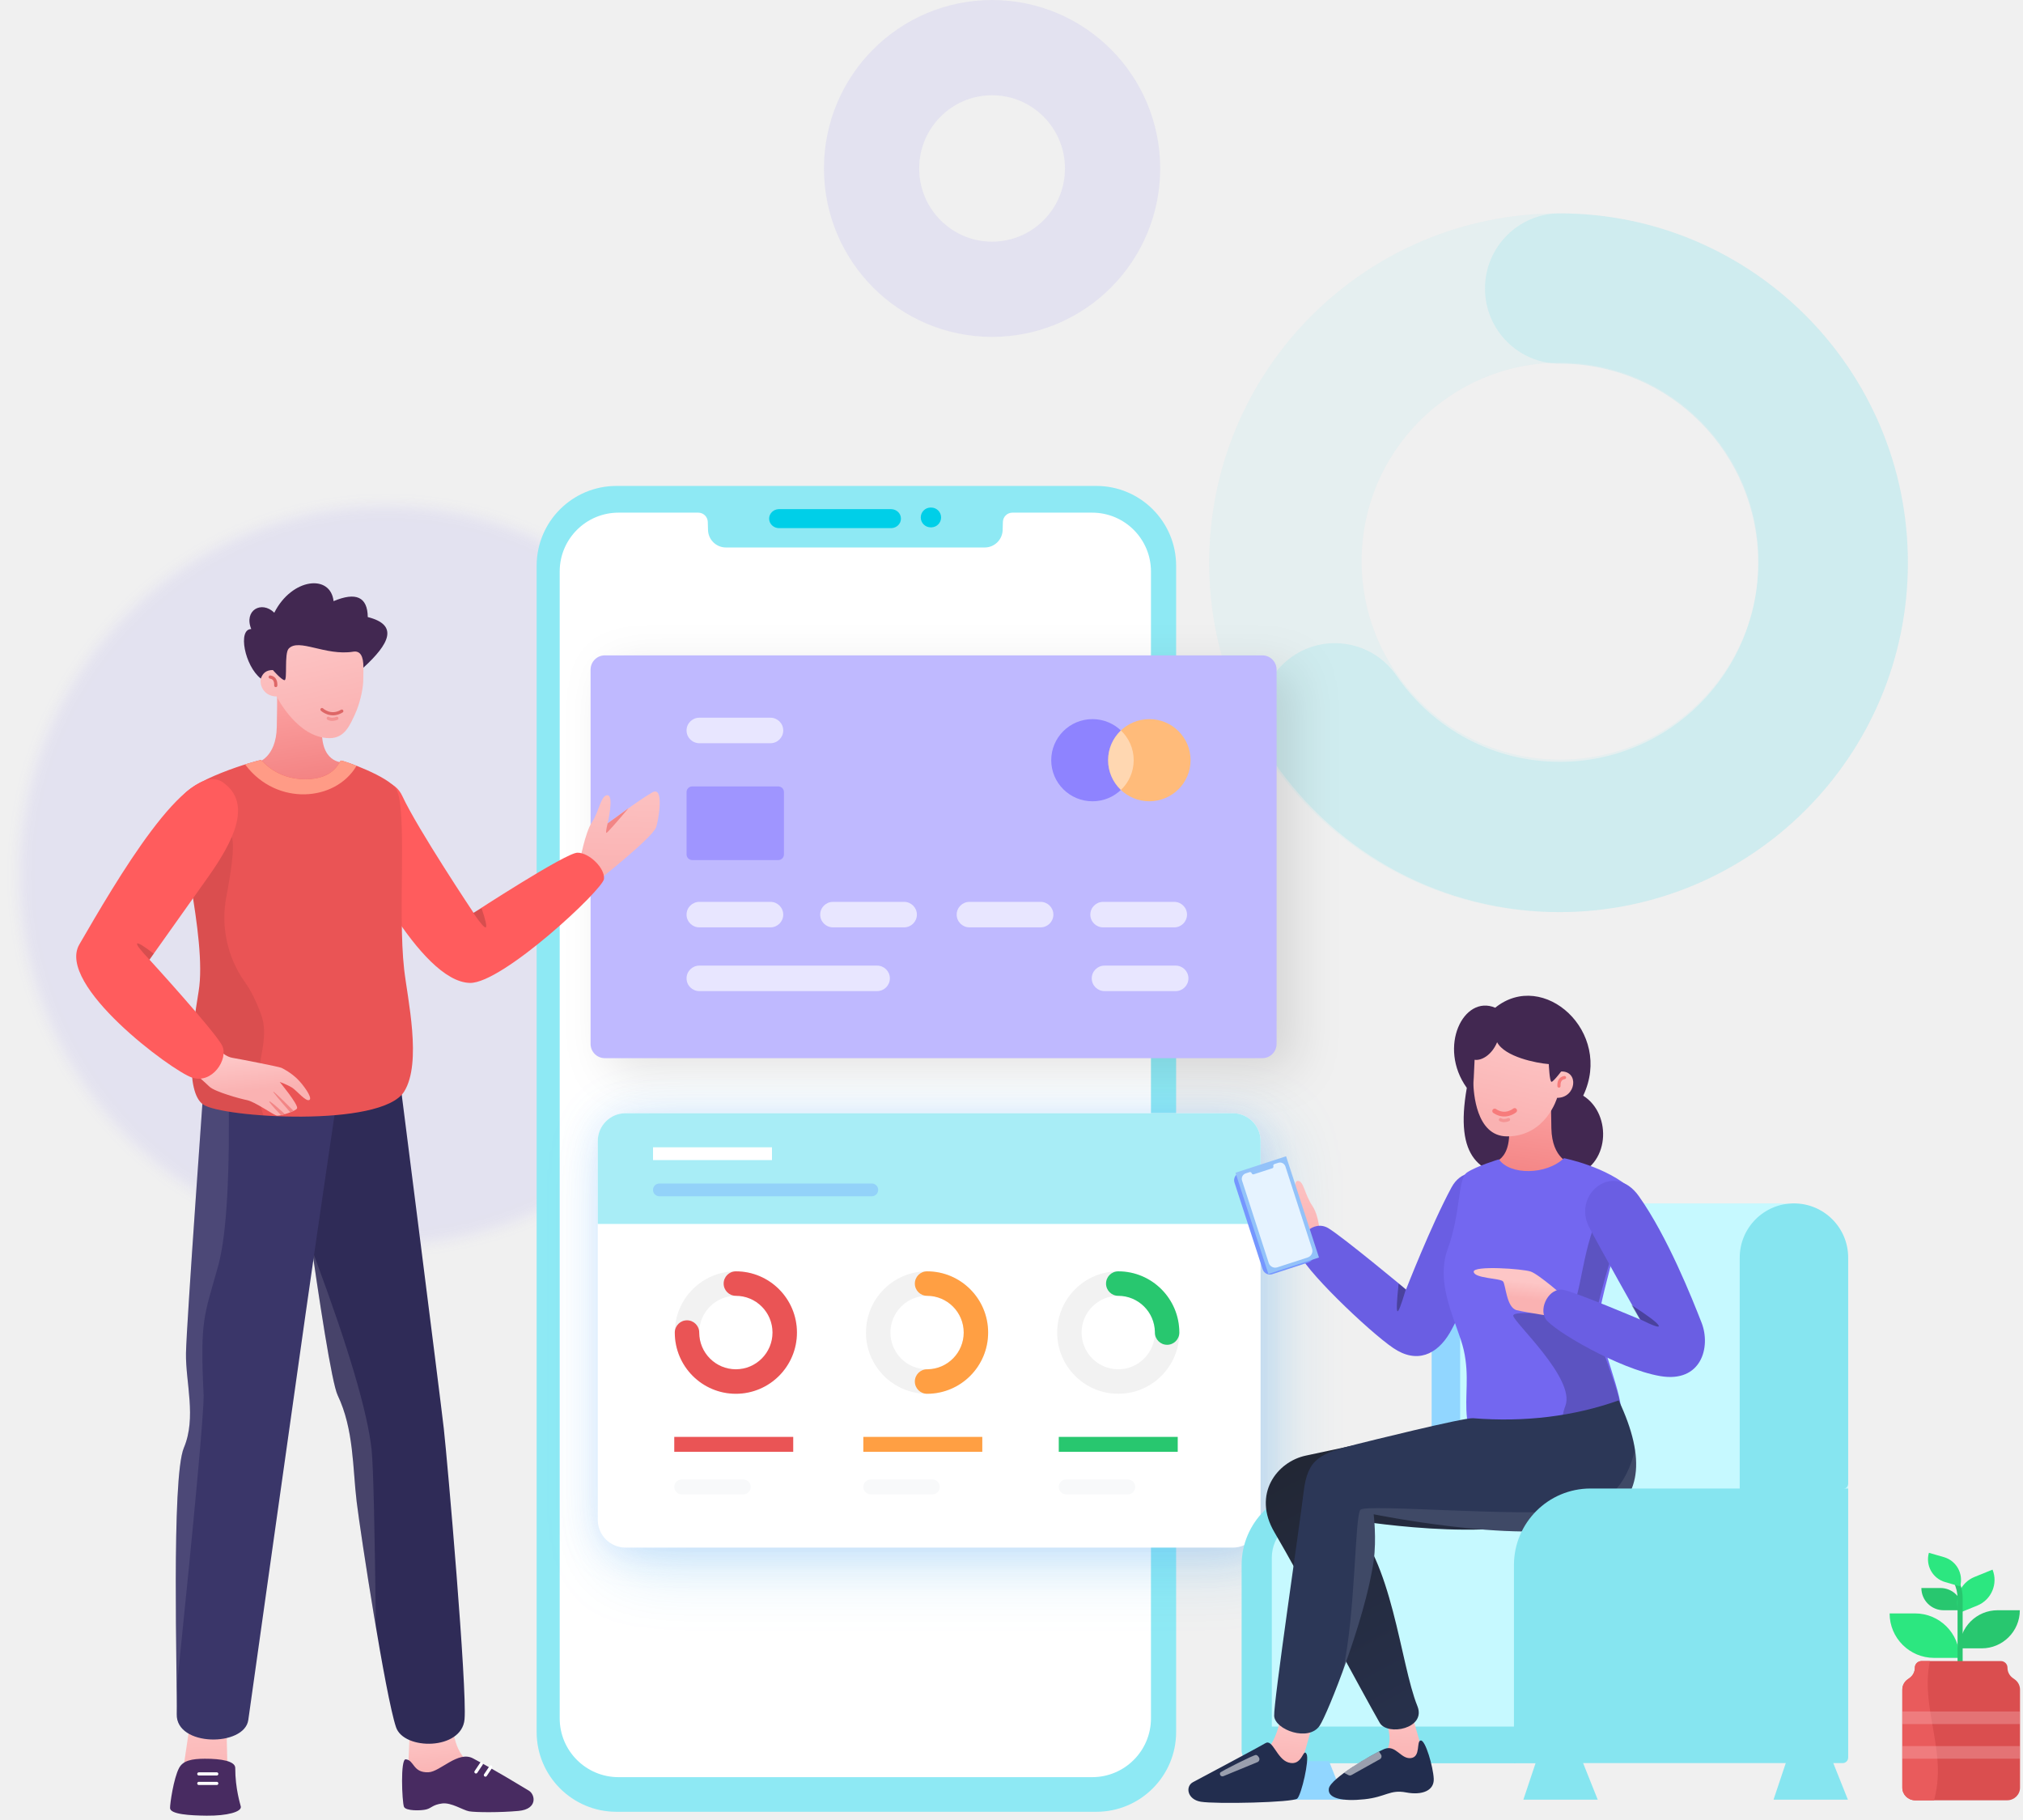
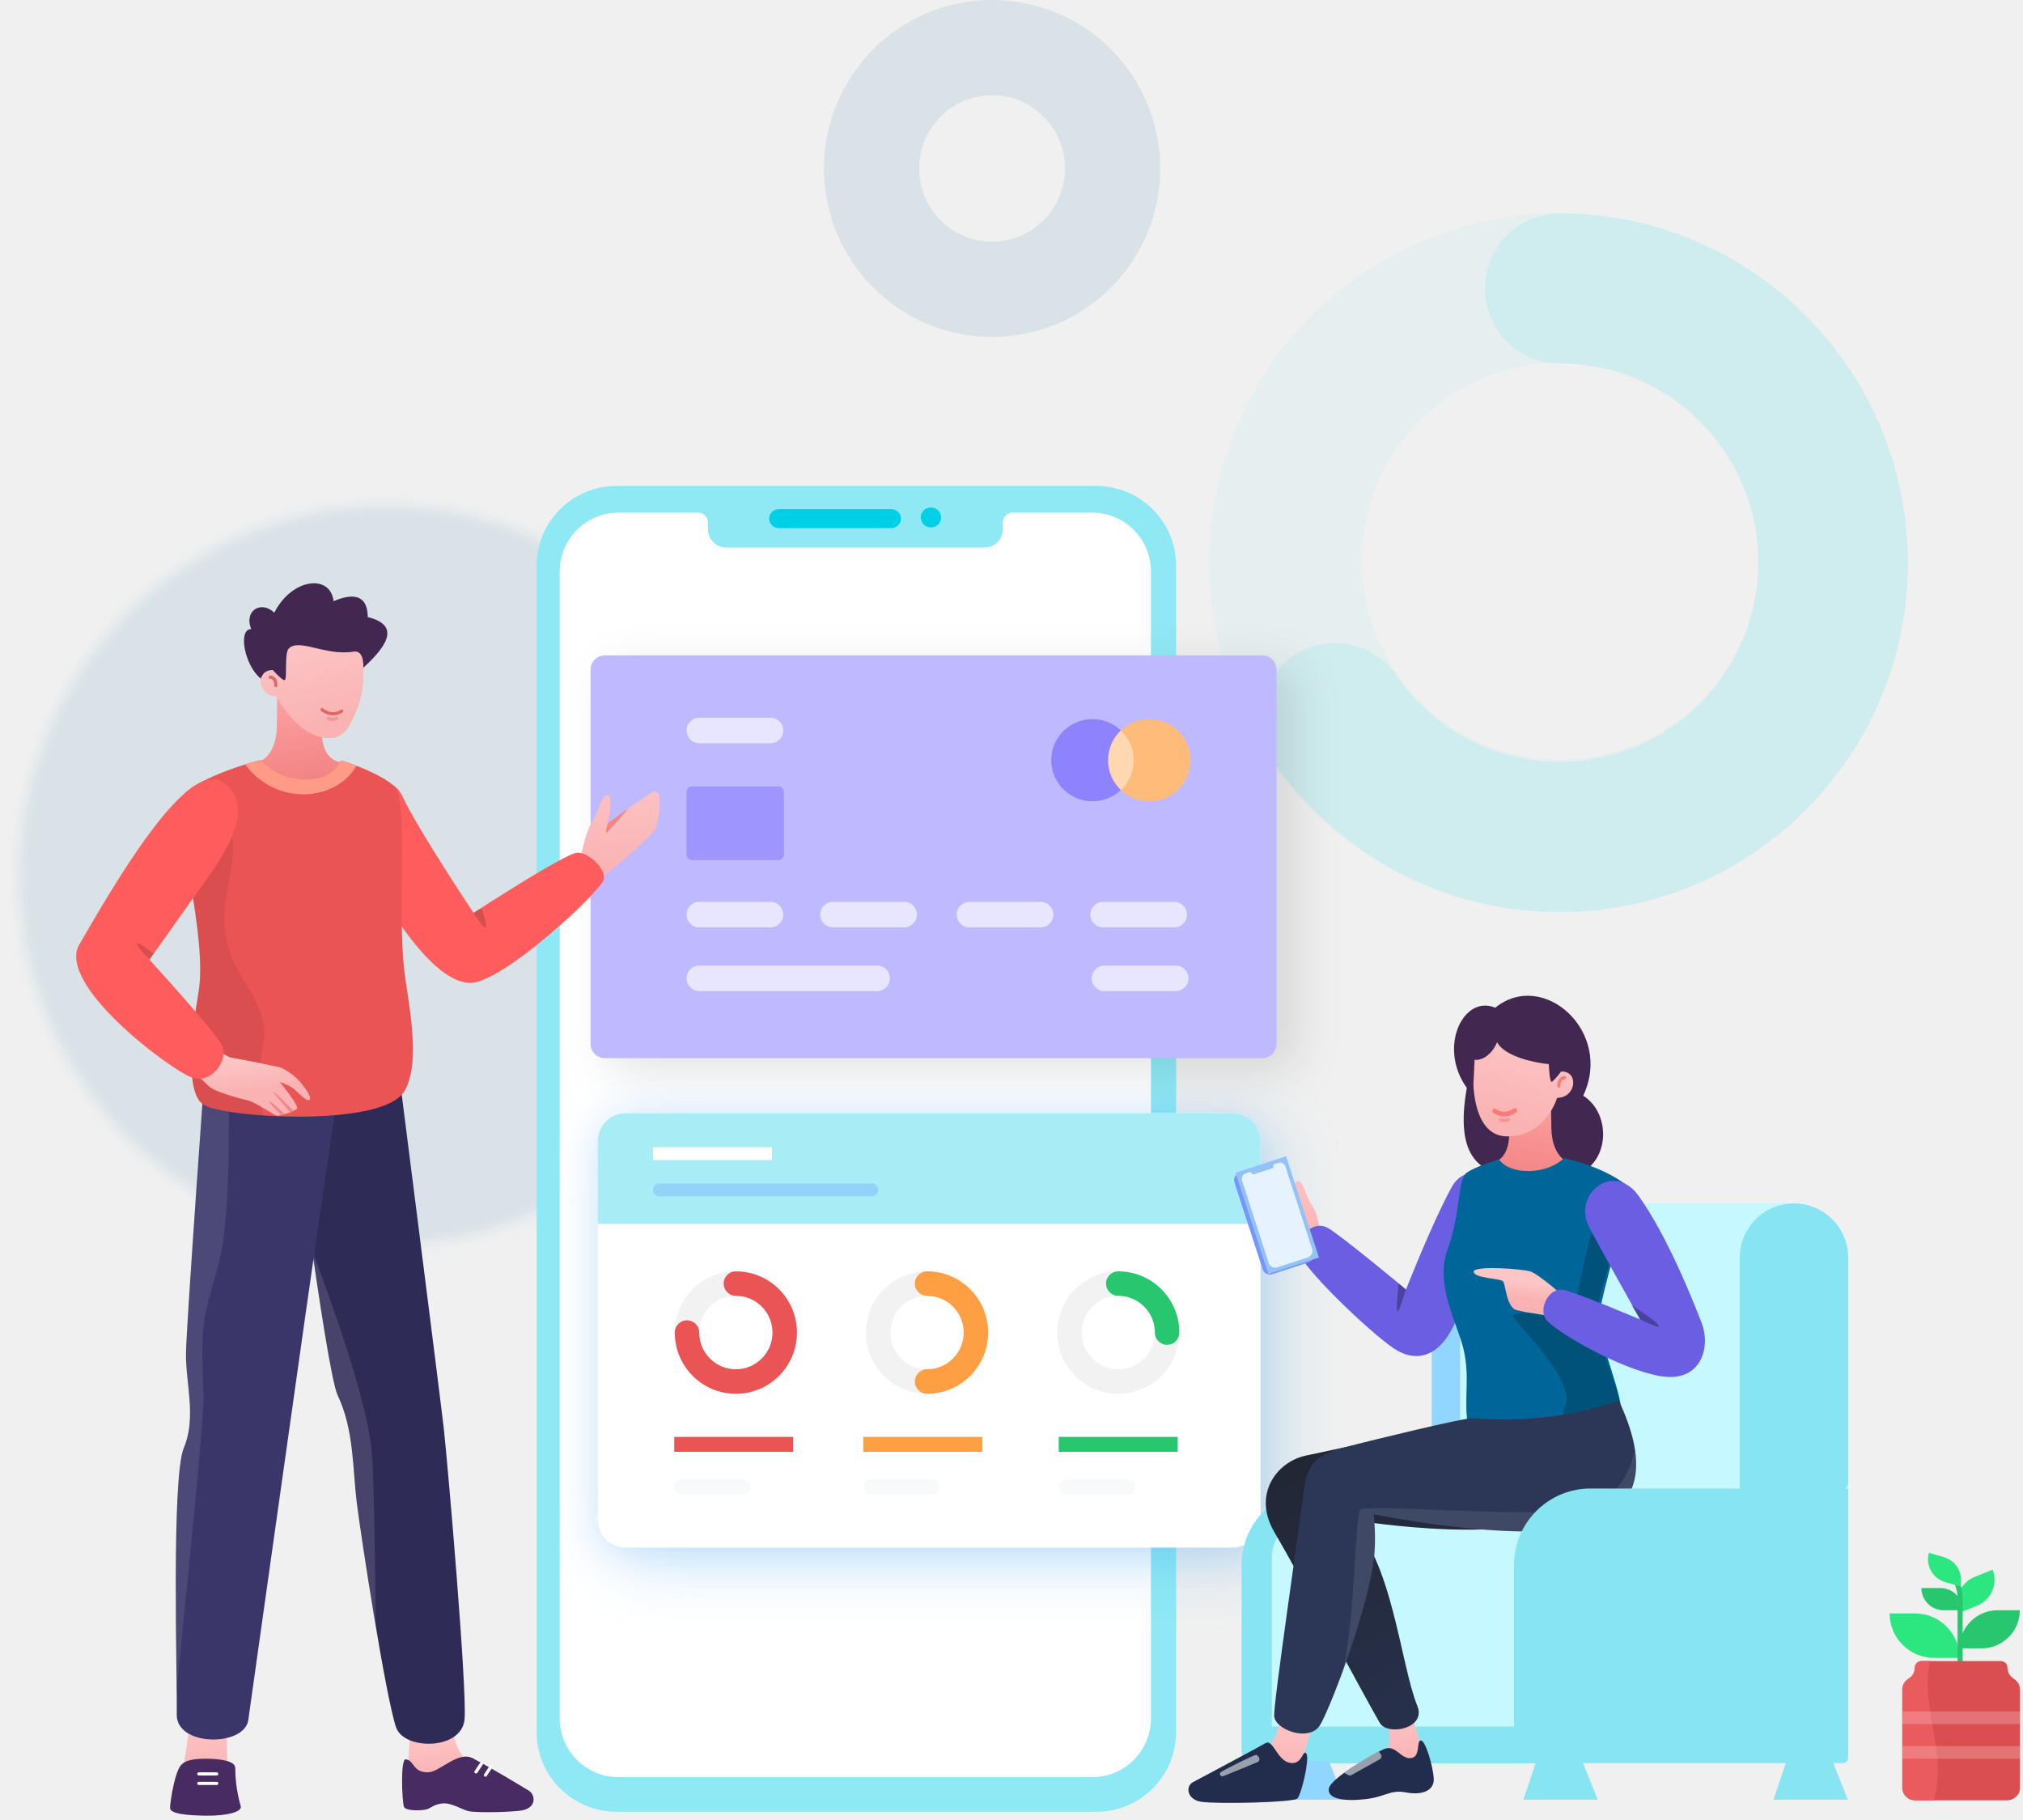
<svg xmlns="http://www.w3.org/2000/svg" xmlns:xlink="http://www.w3.org/1999/xlink" width="637px" height="573px" viewBox="0 0 637 573" version="1.1">
  <defs>
    <filter x="-2.6%" y="-2.6%" width="105.2%" height="105.2%" filterUnits="objectBoundingBox" id="filter-1">
      <feGaussianBlur stdDeviation="2" in="SourceGraphic" />
    </filter>
    <path d="M18.522,0 L43.63,0 C45.253,-7.42242666e-16 46.582,1.291 46.629,2.913 L46.703,5.483 C46.792,8.537 49.293,10.967 52.348,10.967 L133.831,10.967 C136.886,10.967 139.387,8.537 139.476,5.483 L139.55,2.913 C139.597,1.291 140.926,7.42242666e-16 142.549,0 L167.657,0 C177.886,-1.64974968e-14 186.179,8.293 186.179,18.522 L186.179,379.621 C186.179,389.85 177.886,398.143 167.657,398.143 L18.522,398.143 C8.293,398.143 4.01575893e-14,389.85 0,379.621 L0,18.522 C-1.25274242e-15,8.293 8.293,-1.67360005e-15 18.522,0 Z" id="path-2" />
    <path d="M8.757,0 L199.945,0 C204.781,-8.88398904e-16 208.702,3.921 208.702,8.757 L208.702,128.011 C208.702,132.847 204.781,136.768 199.945,136.768 L8.757,136.768 C3.921,136.768 4.14497961e-15,132.847 0,128.011 L0,8.757 C-5.92265936e-16,3.921 3.921,-2.66431478e-15 8.757,0 Z" id="path-4" />
    <filter x="-13.2%" y="-20.1%" width="131.1%" height="147.5%" filterUnits="objectBoundingBox" id="filter-6">
      <feOffset dx="5" dy="5" in="SourceAlpha" result="shadowOffsetOuter1" />
      <feGaussianBlur stdDeviation="10" in="shadowOffsetOuter1" result="shadowBlurOuter1" />
      <feColorMatrix values="0 0 0 0 0.076   0 0 0 0 0.583   0 0 0 0 0.879  0 0 0 0.229 0" type="matrix" in="shadowBlurOuter1" result="shadowMatrixOuter1" />
      <feOffset dx="0" dy="1" in="SourceAlpha" result="shadowOffsetOuter2" />
      <feGaussianBlur stdDeviation="5.5" in="shadowOffsetOuter2" result="shadowBlurOuter2" />
      <feColorMatrix values="0 0 0 0 0.504   0 0 0 0 0.7   0 0 0 0 1  0 0 0 0.234 0" type="matrix" in="shadowBlurOuter2" result="shadowMatrixOuter2" />
      <feMerge>
        <feMergeNode in="shadowMatrixOuter1" />
        <feMergeNode in="shadowMatrixOuter2" />
      </feMerge>
    </filter>
    <path d="M4.477,0 L211.527,0 C214,0 216.004,2.01 216.004,4.489 L216.004,122.332 C216.004,124.811 214,126.821 211.527,126.821 L4.477,126.821 C2.004,126.821 0,124.811 0,122.332 L0,4.489 C0,2.01 2.004,0 4.477,0 Z" id="path-7" />
    <filter x="-8.3%" y="-15.8%" width="122.2%" height="137.8%" filterUnits="objectBoundingBox" id="filter-8">
      <feOffset dx="6" dy="4" in="SourceAlpha" result="shadowOffsetOuter1" />
      <feGaussianBlur stdDeviation="7" in="shadowOffsetOuter1" result="shadowBlurOuter1" />
      <feColorMatrix values="0 0 0 0 0.019   0 0 0 0 0.019   0 0 0 0 0.019  0 0 0 0.11 0" type="matrix" in="shadowBlurOuter1" />
    </filter>
    <linearGradient x1="42.314%" y1="12.634%" x2="50%" y2="69.619%" id="linearGradient-9">
      <stop stop-color="#FDC6C6" offset="0%" />
      <stop stop-color="#FAB2B2" offset="100%" />
    </linearGradient>
    <linearGradient x1="46.204%" y1="-28.186%" x2="50%" y2="91.05%" id="linearGradient-10">
      <stop stop-color="#FDC6C6" offset="0%" />
      <stop stop-color="#FAB2B2" offset="100%" />
    </linearGradient>
    <linearGradient x1="44.814%" y1="-28.186%" x2="62.814%" y2="121.547%" id="linearGradient-11">
      <stop stop-color="#FFAFAF" offset="0%" />
      <stop stop-color="#F07777" offset="100%" />
    </linearGradient>
    <linearGradient x1="31.713%" y1="-6.917%" x2="55.144%" y2="91.235%" id="linearGradient-12">
      <stop stop-color="#FDC6C6" offset="0%" />
      <stop stop-color="#FAB2B2" offset="100%" />
    </linearGradient>
    <linearGradient x1="45.013%" y1="-28.186%" x2="50%" y2="91.05%" id="linearGradient-13">
      <stop stop-color="#FDC6C6" offset="0%" />
      <stop stop-color="#FAB2B2" offset="100%" />
    </linearGradient>
    <linearGradient x1="42.314%" y1="21.163%" x2="50%" y2="65.141%" id="linearGradient-14">
      <stop stop-color="#FDC6C6" offset="0%" />
      <stop stop-color="#FAB2B2" offset="100%" />
    </linearGradient>
    <linearGradient x1="45.136%" y1="-28.186%" x2="62.018%" y2="121.547%" id="linearGradient-15">
      <stop stop-color="#FFAFAF" offset="0%" />
      <stop stop-color="#F07777" offset="100%" />
    </linearGradient>
    <linearGradient x1="31.713%" y1="-6.206%" x2="55.144%" y2="90.72%" id="linearGradient-16">
      <stop stop-color="#FDC6C6" offset="0%" />
      <stop stop-color="#FAB2B2" offset="100%" />
    </linearGradient>
    <linearGradient x1="42.314%" y1="-3.86%" x2="50%" y2="78.278%" id="linearGradient-17">
      <stop stop-color="#FDC6C6" offset="0%" />
      <stop stop-color="#FAB2B2" offset="100%" />
    </linearGradient>
    <linearGradient x1="28.503%" y1="98.643%" x2="77.061%" y2="9.204%" id="linearGradient-18">
      <stop stop-color="#28324F" offset="0%" />
      <stop stop-color="#222735" offset="100%" />
    </linearGradient>
    <linearGradient x1="44.359%" y1="-28.186%" x2="50%" y2="91.05%" id="linearGradient-19">
      <stop stop-color="#FDC6C6" offset="0%" />
      <stop stop-color="#FAB2B2" offset="100%" />
    </linearGradient>
    <linearGradient x1="42.314%" y1="28.062%" x2="50%" y2="61.518%" id="linearGradient-20">
      <stop stop-color="#FDC6C6" offset="0%" />
      <stop stop-color="#FAB2B2" offset="100%" />
    </linearGradient>
    <linearGradient x1="42.314%" y1="8.536%" x2="50%" y2="71.77%" id="linearGradient-21">
      <stop stop-color="#FDC6C6" offset="0%" />
      <stop stop-color="#FAB2B2" offset="100%" />
    </linearGradient>
    <path d="M6.059,0 L31.005,0 C32.17,0 33.115,0.925 33.115,2.067 L33.115,2.126 C33.115,3.388 33.728,4.574 34.767,5.322 L35.413,5.788 C36.451,6.535 37.065,7.722 37.065,8.984 L37.065,39.872 C37.065,42.063 35.251,43.839 33.014,43.839 L4.051,43.839 C1.814,43.839 1.86636192e-13,42.063 1.86636192e-13,39.872 L1.86636192e-13,8.984 C1.86636192e-13,7.722 0.613,6.535 1.651,5.788 L2.298,5.322 C3.267,4.624 3.866,3.544 3.941,2.377 L3.95,2.067 C3.95,0.925 4.894,0 6.059,0 Z" id="path-22" />
  </defs>
  <g id="📝-Pages-New" stroke="none" stroke-width="1" fill="none" fill-rule="evenodd">
    <g id="Reset-Password" transform="translate(-139, -246)">
      <g id="Illustration" transform="translate(145, 261)">
        <g id="Shape">
-           <ellipse id="Oval" fill="#7367F0" opacity="0.1" filter="url(#filter-1)" cx="115.531" cy="260.607" rx="115.531" ry="116.393" />
+           <ellipse id="Oval" fill="#006699" opacity="0.1" filter="url(#filter-1)" cx="115.531" cy="260.607" rx="115.531" ry="116.393" />
          <path d="M484.75,52.185 C423.999,52.185 374.75,101.434 374.75,162.185 C374.75,222.937 423.999,272.185 484.75,272.185 C545.501,272.185 594.75,222.937 594.75,162.185 C594.75,101.434 545.501,52.185 484.75,52.185 Z M485.25,99.185 C519.768,99.185 547.75,127.167 547.75,161.685 C547.75,196.203 519.768,224.185 485.25,224.185 C450.732,224.185 422.75,196.203 422.75,161.685 C422.75,127.167 450.732,99.185 485.25,99.185 Z" id="Oval" fill="#00CFE8" fill-rule="nonzero" opacity="0.05" />
-           <ellipse id="Oval" stroke="#7367F0" stroke-width="30" opacity="0.1" cx="306.383" cy="38.041" rx="37.944" ry="38.041" />
+           <ellipse id="Oval" stroke="#006699" stroke-width="30" opacity="0.1" cx="306.383" cy="38.041" rx="37.944" ry="38.041" />
          <path d="M485.165,52.185 C545.687,52.185 594.75,101.434 594.75,162.185 C594.75,222.937 545.687,272.185 485.165,272.185 C448.704,272.185 415.237,254.153 394.923,224.605 C387.53,213.852 390.221,199.12 400.933,191.699 C411.538,184.353 426.029,186.927 433.491,197.412 L433.715,197.733 C445.321,214.614 464.362,224.873 485.165,224.873 C519.656,224.873 547.617,196.807 547.617,162.185 C547.617,127.91 520.213,100.059 486.198,99.505 L485.165,99.497 C472.15,99.497 461.598,88.906 461.598,75.841 C461.598,62.776 472.15,52.185 485.165,52.185 Z" id="Path" fill="#00CFE8" fill-rule="nonzero" opacity="0.1" />
        </g>
        <g id="Mobile-Banking-App" transform="translate(18, 138)">
          <g id="Phone3" transform="translate(144.9749, 0)">
            <path d="M25.137,0 L176.227,0 C190.109,-1.13278991e-14 201.364,11.254 201.364,25.137 L201.364,392.323 C201.364,406.206 190.109,417.46 176.227,417.46 L25.137,417.46 C11.254,417.46 -2.31133716e-14,406.206 -2.83662357e-14,392.323 L-2.83662357e-14,25.137 C-2.65136725e-14,11.254 11.254,6.10293932e-15 25.137,0 Z" id="Rectangle" fill="#8EE9F4" />
            <g id="Group-48" transform="translate(7.262298, 8.412419)">
              <mask id="mask-3" fill="white">
                <use xlink:href="#path-2" />
              </mask>
              <use id="Rectangle" fill="#FFFFFF" xlink:href="#path-2" />
              <ellipse id="Oval" fill-opacity="0.549" fill="#E97EFF" mask="url(#mask-3)" cx="70.585" cy="242.325" rx="15.969" ry="15.951" />
              <path d="M27.913,68.354 L159.667,68.354 C162.558,68.354 164.901,70.698 164.901,73.588 C164.901,76.479 162.558,78.822 159.667,78.822 L27.913,78.822 C25.023,78.822 22.679,76.479 22.679,73.588 C22.679,70.698 25.023,68.354 27.913,68.354 Z" id="Rectangle" fill-opacity="0.549" fill="#E97EFF" mask="url(#mask-3)" />
            </g>
            <path d="M111.597,7.308 C113.319,7.308 114.715,8.647 114.715,10.299 C114.715,11.914 113.38,13.231 111.711,13.288 L111.597,13.29 L76.329,13.29 C74.607,13.29 73.211,11.951 73.211,10.299 C73.211,8.684 74.546,7.368 76.215,7.31 L76.329,7.308 L111.597,7.308 Z" id="Path" fill="#00CFE8" fill-rule="nonzero" />
            <path d="M124.236,6.81 C125.958,6.81 127.355,8.205 127.355,9.925 C127.355,11.608 126.02,12.979 124.35,13.039 L124.236,13.041 L124.072,13.041 C122.35,13.041 120.953,11.646 120.953,9.925 C120.953,8.243 122.288,6.872 123.958,6.812 L124.072,6.81 L124.236,6.81 Z" id="Path" fill="#00CFE8" fill-rule="nonzero" />
          </g>
          <g id="BoardPieChart" transform="translate(164.2294, 197.5135)">
            <mask id="mask-5" fill="white">
              <use xlink:href="#path-4" />
            </mask>
            <g id="Rectangle">
              <use fill="black" fill-opacity="1" filter="url(#filter-6)" xlink:href="#path-4" />
              <use fill="#FFFFFF" fill-rule="evenodd" xlink:href="#path-4" />
            </g>
            <polygon id="Rectangle" fill="#A8EDF6" mask="url(#mask-5)" points="-4.682 -5.363 214.053 -5.363 214.053 34.862 -4.682 34.862" />
            <path d="M19.403,22.124 L86.286,22.124 C87.396,22.124 88.297,23.025 88.297,24.135 C88.297,25.246 87.396,26.147 86.286,26.147 L19.403,26.147 C18.292,26.147 17.392,25.246 17.392,24.135 C17.392,23.025 18.292,22.124 19.403,22.124 Z" id="Rectangle" fill="#6FA3FF" opacity="0.366" mask="url(#mask-5)" />
            <rect id="Rectangle" fill="#FFFFFF" mask="url(#mask-5)" x="17.392" y="10.727" width="37.459" height="4.023" />
            <rect id="Rectangle" fill="#EA5455" mask="url(#mask-5)" x="24.081" y="101.905" width="37.459" height="4.693" />
            <path d="M26.427,115.314 L45.815,115.314 C47.111,115.314 48.162,116.365 48.162,117.66 C48.162,118.956 47.111,120.007 45.815,120.007 L26.427,120.007 C25.132,120.007 24.081,118.956 24.081,117.66 C24.081,116.365 25.132,115.314 26.427,115.314 Z" id="Rectangle" fill="#F8F9FA" mask="url(#mask-5)" />
            <rect id="Rectangle" fill="#FF9F43" fill-rule="nonzero" mask="url(#mask-5)" x="83.615" y="101.905" width="37.459" height="4.693" />
            <path d="M85.961,115.314 L105.349,115.314 C106.645,115.314 107.695,116.365 107.695,117.66 C107.695,118.956 106.645,120.007 105.349,120.007 L85.961,120.007 C84.665,120.007 83.615,118.956 83.615,117.66 C83.615,116.365 84.665,115.314 85.961,115.314 Z" id="Rectangle" fill="#F8F9FA" mask="url(#mask-5)" />
            <rect id="Rectangle" fill="#28C76F" mask="url(#mask-5)" x="145.155" y="101.905" width="37.459" height="4.693" />
            <path d="M147.501,115.314 L166.889,115.314 C168.185,115.314 169.236,116.365 169.236,117.66 C169.236,118.956 168.185,120.007 166.889,120.007 L147.501,120.007 C146.205,120.007 145.155,118.956 145.155,117.66 C145.155,116.365 146.205,115.314 147.501,115.314 Z" id="Rectangle" fill="#F8F9FA" mask="url(#mask-5)" />
            <g id="Group-37" mask="url(#mask-5)">
              <g transform="translate(24.08098, 52.96396)" id="Group-5">
                <g transform="translate(0.167229, 0.167607)" />
              </g>
            </g>
            <g id="Group-3" mask="url(#mask-5)">
              <g transform="translate(144.6531, 49.77942)">
                <path d="M19.231,38.55 C29.853,38.55 38.463,29.92 38.463,19.275 C38.463,8.63 29.853,0 19.231,0 C8.61,0 0,8.63 0,19.275 C0,29.92 8.61,38.55 19.231,38.55 Z M19.231,30.84 C12.859,30.84 7.693,25.662 7.693,19.275 C7.693,12.888 12.859,7.71 19.231,7.71 C25.604,7.71 30.77,12.888 30.77,19.275 C30.77,25.662 25.604,30.84 19.231,30.84 Z" id="Oval" fill="#F2F2F2" />
                <path d="M38.463,19.275 C38.463,8.63 29.853,0 19.231,0 C17.107,0 15.385,1.726 15.385,3.855 C15.385,5.984 17.107,7.71 19.231,7.71 C25.532,7.71 30.653,12.771 30.768,19.058 L30.77,19.275 C30.77,21.404 32.492,23.13 34.616,23.13 C36.741,23.13 38.463,21.404 38.463,19.275 Z" id="Path" fill="#28C76F" />
              </g>
            </g>
            <g id="Group-4" mask="url(#mask-5)">
              <g transform="translate(84.45066, 49.77942)">
                <path d="M19.231,38.55 C29.853,38.55 38.463,29.92 38.463,19.275 C38.463,8.63 29.853,0 19.231,0 C8.61,0 0,8.63 0,19.275 C0,29.92 8.61,38.55 19.231,38.55 Z M19.231,30.84 C12.859,30.84 7.693,25.662 7.693,19.275 C7.693,12.888 12.859,7.71 19.231,7.71 C25.604,7.71 30.77,12.888 30.77,19.275 C30.77,25.662 25.604,30.84 19.231,30.84 Z" id="Oval" fill="#F2F2F2" fill-rule="evenodd" />
                <path d="M19.231,38.55 C29.853,38.55 38.463,29.92 38.463,19.275 C38.463,8.63 29.853,0 19.231,0 C17.107,0 15.385,1.726 15.385,3.855 C15.385,5.984 17.107,7.71 19.231,7.71 C25.604,7.71 30.77,12.888 30.77,19.275 C30.77,25.589 25.721,30.722 19.448,30.838 L19.231,30.84 C17.107,30.84 15.385,32.566 15.385,34.695 C15.385,36.824 17.107,38.55 19.231,38.55 Z" id="Path" fill="#FF9F43" fill-rule="nonzero" />
              </g>
            </g>
            <g id="Group-6" mask="url(#mask-5)">
              <g transform="translate(24.24821, 49.77942)">
                <path d="M19.231,38.55 C29.853,38.55 38.463,29.92 38.463,19.275 C38.463,8.63 29.853,0 19.231,0 C8.61,0 0,8.63 0,19.275 C0,29.92 8.61,38.55 19.231,38.55 Z M19.231,30.84 C12.859,30.84 7.693,25.662 7.693,19.275 C7.693,12.888 12.859,7.71 19.231,7.71 C25.604,7.71 30.77,12.888 30.77,19.275 C30.77,25.662 25.604,30.84 19.231,30.84 Z" id="Oval" fill="#F2F2F2" />
                <path d="M0,19.275 C0,29.92 8.61,38.55 19.231,38.55 C29.853,38.55 38.463,29.92 38.463,19.275 C38.463,8.63 29.853,0 19.231,0 C17.107,0 15.385,1.726 15.385,3.855 C15.385,5.984 17.107,7.71 19.231,7.71 C25.604,7.71 30.77,12.888 30.77,19.275 C30.77,25.662 25.604,30.84 19.231,30.84 C12.859,30.84 7.693,25.662 7.693,19.275 C7.693,17.146 5.971,15.42 3.846,15.42 C1.722,15.42 0,17.146 0,19.275 Z" id="Path" fill="#EA5455" />
              </g>
            </g>
          </g>
          <g id="VisaCard2" transform="translate(161.9642, 53.35135)">
            <g id="Rectangle">
              <use fill="black" fill-opacity="1" filter="url(#filter-8)" xlink:href="#path-7" />
              <use fill="#BFB9FF" fill-rule="evenodd" xlink:href="#path-7" />
            </g>
            <g id="Group-46" transform="translate(30.2182, 18.95627)">
              <g id="Group-45" transform="translate(0, 1.115074)">
                <g id="Group-43" transform="translate(114.8291, 0)">
                  <ellipse id="Oval" fill="#8E83FF" cx="12.983" cy="12.935" rx="12.983" ry="12.935" />
                  <ellipse id="Oval-Copy-10" fill="#FFBB7A" cx="30.89" cy="12.935" rx="12.983" ry="12.935" />
                  <path d="M21.819,3.681 L21.938,3.57 C24.419,5.926 25.965,9.25 25.965,12.935 C25.965,16.619 24.419,19.944 21.938,22.3 C19.454,19.945 17.907,16.62 17.907,12.935 C17.907,9.308 19.405,6.03 21.819,3.681 L21.938,3.57 L21.819,3.681 Z" id="Path" fill-opacity="0.416" fill="#FFFFFF" />
                </g>
                <path d="M1.791,21.186 L28.875,21.186 C29.864,21.186 30.666,21.985 30.666,22.971 L30.666,42.596 C30.666,43.581 29.864,44.38 28.875,44.38 L1.791,44.38 C0.802,44.38 4.97021279e-14,43.581 4.97021279e-14,42.596 L4.97021279e-14,22.971 C4.97021279e-14,21.985 0.802,21.186 1.791,21.186 Z" id="Rectangle" fill="#9F95FF" />
              </g>
              <g id="Group-44" transform="translate(0, 0.669045)" fill="#FFFFFF" fill-opacity="0.647">
                <path d="M4.029,57.984 L26.413,57.984 C28.638,57.984 30.442,59.781 30.442,61.998 C30.442,64.215 28.638,66.012 26.413,66.012 L4.029,66.012 C1.804,66.012 -1.03380426e-13,64.215 -1.03380426e-13,61.998 C-1.03380426e-13,59.781 1.804,57.984 4.029,57.984 Z" id="Rectangle" />
                <path d="M4.029,78.055 L59.989,78.055 C62.214,78.055 64.018,79.852 64.018,82.069 C64.018,84.286 62.214,86.084 59.989,86.084 L4.029,86.084 C1.804,86.084 -9.94042559e-14,84.286 -9.94042559e-14,82.069 C-9.94042559e-14,79.852 1.804,78.055 4.029,78.055 Z" id="Rectangle" />
                <path d="M131.617,78.055 L154.001,78.055 C156.226,78.055 158.03,79.852 158.03,82.069 C158.03,84.286 156.226,86.084 154.001,86.084 L131.617,86.084 C129.392,86.084 127.588,84.286 127.588,82.069 C127.588,79.852 129.392,78.055 131.617,78.055 Z" id="Rectangle" />
                <path d="M4.029,0 L26.413,0 C28.638,0 30.442,1.797 30.442,4.014 C30.442,6.231 28.638,8.029 26.413,8.029 L4.029,8.029 C1.804,8.029 0,6.231 0,4.014 C0,1.797 1.804,0 4.029,0 Z" id="Rectangle" />
                <path d="M46.111,57.984 L68.495,57.984 C70.72,57.984 72.524,59.781 72.524,61.998 C72.524,64.215 70.72,66.012 68.495,66.012 L46.111,66.012 C43.886,66.012 42.082,64.215 42.082,61.998 C42.082,59.781 43.886,57.984 46.111,57.984 Z" id="Rectangle-Copy-38" />
                <path d="M89.088,57.984 L111.472,57.984 C113.697,57.984 115.501,59.781 115.501,61.998 C115.501,64.215 113.697,66.012 111.472,66.012 L89.088,66.012 C86.863,66.012 85.059,64.215 85.059,61.998 C85.059,59.781 86.863,57.984 89.088,57.984 Z" id="Rectangle-Copy-39" />
                <path d="M131.169,57.984 L153.553,57.984 C155.778,57.984 157.582,59.781 157.582,61.998 C157.582,64.215 155.778,66.012 153.553,66.012 L131.169,66.012 C128.944,66.012 127.14,64.215 127.14,61.998 C127.14,59.781 128.944,57.984 131.169,57.984 Z" id="Rectangle-Copy-40" />
              </g>
            </g>
          </g>
          <g id="Men1.1" transform="translate(0, 30.64865)">
            <g id="LLeg" transform="translate(66.42274, 149.2404)">
              <path d="M52.059,209.111 C52.059,209.111 51.905,218.968 57.959,222.469 C64.011,225.97 73.389,232.476 73.389,232.476 L37.714,233.685 L38.731,209.022 L52.059,209.111 Z" id="Path" fill="url(#linearGradient-9)" />
              <path d="M37.338,221.046 C40.097,221.331 39.494,225.321 44.5,225.127 C48.147,224.985 53.835,218.259 58.514,220.75 C65.656,224.553 74.03,229.681 76.084,230.902 C78.137,232.123 78.948,236.729 72.881,237.294 C67.078,237.835 59.246,237.775 57.284,237.417 C55.322,237.06 51.682,234.557 48.754,234.957 C45.826,235.358 45.493,236.367 43.857,236.814 C42.22,237.261 37.281,237.358 36.769,235.979 C36.181,234.397 35.592,220.867 37.338,221.046 Z" id="Path" fill="#482B61" />
              <path d="M34.573,-1.98621069e-14 C34.573,-1.98621069e-14 48.182,106.815 49.32,116.917 C50.457,127.019 56.705,198.882 55.85,208.467 C54.979,218.229 36.717,218.282 34.267,210.917 C30.914,200.835 23.162,150.452 21.88,139.93 C20.598,129.409 21.048,117.194 15.896,106.42 C12.207,98.707 -3.4583696e-14,2.739 -3.4583696e-14,2.739 L34.573,-1.98621069e-14 Z" id="Path" fill="#2F2B57" />
              <path d="M26.574,123.435 L26.623,123.915 C27.142,129.495 27.578,147.976 27.929,179.36 L27.146,174.673 C24.689,159.809 22.508,145.085 21.88,139.93 C20.625,129.628 21.03,117.702 16.211,107.095 L15.896,106.42 C14.272,103.026 10.999,82.537 7.842,60.658 L8.834,63.312 C19.372,91.653 25.286,111.695 26.574,123.435 Z" id="Path" fill-opacity="0.192" fill="#FFFFFF" opacity="0.591" />
              <line x1="61.152" y1="222.465" x2="59.445" y2="225.018" id="Path-10" stroke="#FFFFFF" stroke-linecap="round" />
              <line x1="64.132" y1="223.463" x2="62.425" y2="226.017" id="Path-10" stroke="#FFFFFF" stroke-linecap="round" />
            </g>
            <g id="RLeg" transform="translate(29.16793, 151.8545)">
              <polygon id="Path" fill="url(#linearGradient-10)" points="6.418 208.758 3.226 230.314 18.657 230.236 18.152 208.357" />
              <path d="M0.382,233.802 C0.331,232.544 1.502,224.387 3.226,221.157 C4.476,218.814 7.249,218.265 11.306,218.249 C16.539,218.229 20.913,219.02 20.907,221.157 C20.888,227.696 22.546,232.725 22.658,233.299 C22.985,234.985 18.305,236.243 11.912,236.179 C6.679,236.127 0.463,235.763 0.382,233.802 Z" id="Path" fill="#482B61" />
              <path d="M54.336,0.893 C54.336,0.893 47.26,48.566 42.978,78.73 C38.769,108.37 26.305,196.782 25.018,206.037 C23.835,214.533 2.254,214.533 2.481,204.243 C2.708,193.953 0.71,129.832 4.728,120.338 C8.747,110.844 5.248,99.795 5.394,90.573 C5.541,81.35 11.32,1.509 11.32,1.509 L54.336,0.893 Z" id="Path" fill="#3A3669" />
              <path d="M15.629,62.713 L15.291,63.94 C11.194,78.66 9.78,79.986 10.941,103.464 L10.953,103.941 C10.994,109.848 8.185,140.414 2.526,195.639 L2.5,192.206 C2.302,169.677 1.472,128.942 4.626,120.593 L4.728,120.338 C8.747,110.844 5.248,99.795 5.394,90.573 C5.541,81.35 11.32,1.509 11.32,1.509 L18.702,1.403 L18.778,5.06 C19.309,33.622 18.259,52.84 15.629,62.713 L15.629,62.713 Z" id="Path" fill-opacity="0.192" fill="#FFFFFF" opacity="0.462" />
              <line x1="9.436" y1="223.03" x2="15.085" y2="223.03" id="Path-9" stroke="#FFFFFF" stroke-linecap="round" />
              <line x1="9.436" y1="226.025" x2="15.085" y2="226.025" id="Path-9" stroke="#FFFFFF" stroke-linecap="round" />
            </g>
            <g id="Head" transform="translate(52.24105, 0)">
              <path d="M4.794,56.429 C4.794,56.429 10.705,55.035 10.91,45.3 C11.115,35.565 10.971,32.243 10.971,32.243 L24.985,32.006 C24.985,32.006 25.127,42.855 25.129,46.78 C25.134,57.319 32.441,56.429 32.441,56.429 C32.441,56.429 30.922,64.975 19.124,65.642 C9.913,66.163 4.794,56.429 4.794,56.429 Z" id="Path" fill="url(#linearGradient-11)" />
              <g id="Head1" transform="translate(0.582624, 0)">
                <path d="M9.102,27.322 C3.294,27.096 4.241,35.642 10.275,35.63 C10.275,35.63 16.759,48.735 26.94,48.769 C31.844,48.785 33.445,44.395 34.915,41.313 C36.385,38.231 37.464,33.621 37.554,30.798 C37.65,27.789 37.662,17.901 37.662,17.901 L8.876,17.888 L9.102,27.322 Z" id="Path" fill="url(#linearGradient-12)" />
                <path d="M26.53,42.666 C27.446,43.052 28.464,42.826 29.223,42.382" id="Path" stroke="#F49494" stroke-linecap="round" transform="translate(27.87652, 42.62291) rotate(6) translate(-27.87652, -42.62291) " />
                <path d="M9.682,32.344 C10.049,31.021 9.888,29.867 8.582,29.341" id="Path-8" stroke="#DE6767" stroke-linecap="round" transform="translate(9.217431, 30.84216) rotate(-13) translate(-9.217431, -30.84216) " />
                <path d="M9.102,27.322 C9.102,27.322 11.773,30.42 12.76,30.506 C13.749,30.591 12.623,22.12 14.078,20.577 C17.274,17.186 25.626,22.948 34.408,21.541 C36.578,21.193 37.643,22.873 37.604,26.579 C45.814,19.055 48.791,13.119 38.98,10.64 C38.901,4.271 35.256,2.673 28.208,5.627 C27.266,-2.976 15.088,-1.677 9.544,9.267 C5.532,5.344 -0.108,8.511 2.286,14.415 C-2.035,14.415 0.217,26.024 5.308,30.011 C5.916,28.269 7.026,27.322 9.102,27.322 Z" id="Path" fill="#422851" />
                <path d="M24.764,38.962 C24.764,38.962 26.759,42.204 30.664,41.045" id="Path" stroke="#DE6767" stroke-linecap="round" transform="translate(27.71392, 40.12866) rotate(-15) translate(-27.71392, -40.12866) " />
              </g>
            </g>
            <g id="LArm" transform="translate(85.16583, 62.32707)">
              <g id="Group-3" transform="translate(85.96644, 17.48897) rotate(4) translate(-85.96644, -17.48897) translate(73.96644, 2.488965)">
                <path d="M-7.94013428e-14,23.728 C-7.94013428e-14,23.728 1.014,14.395 2.982,11.012 C4.949,7.628 5.209,2.157 7.293,2.211 C9.377,2.267 7.91,11.075 7.91,11.075 C7.91,11.075 17.056,3.159 21.261,0.357 C25.097,-2.198 23.728,9.73 23.209,11.275 C21.972,14.952 5.706,29.64 5.706,29.64 C5.706,29.64 0.433,24.522 -7.94013428e-14,23.728 Z" id="Path" fill="url(#linearGradient-13)" />
                <path d="M7.91,11.075 C7.573,13.084 7.523,14.081 7.76,14.064 C7.997,14.047 10.12,11.31 14.127,5.851 L7.91,11.075 Z" id="Path" fill="#F28585" />
              </g>
              <path d="M17.528,4.679 C22.259,14.939 39.955,41.45 39.955,41.45 C39.955,41.45 68.953,22.544 72.643,22.506 C76.333,22.467 81.343,27.363 81.028,30.741 C80.713,34.12 48.963,63.757 38.78,63.507 C22.947,63.119 3.092,21.946 1.053,16.443 C-4.407,1.703 12.913,-5.329 17.528,4.679 Z" id="Path" fill="#FF5C5D" />
              <path d="M39.85,41.431 C42.082,44.701 43.398,46.229 43.798,46.014 C44.198,45.8 43.759,43.801 42.482,40.018 L39.85,41.431 Z" id="Path-5" fill-opacity="0.16" fill="#000000" />
            </g>
            <g id="Body" transform="translate(32.50797, 55.66771)">
              <path d="M0.149,12.98 C-1.337,20.104 8.838,56.008 6.039,72.805 C3.825,86.09 1.711,104.381 7.449,108.443 C13.291,112.577 63.579,115.86 70.747,104.381 C76.434,95.275 71.778,75.079 70.747,65.867 C68.69,47.488 71.796,15.726 68.307,9.23 C66.142,5.2 51.384,0.003 50.83,0.164 C50.276,0.325 48.972,6.035 39.641,6.035 C30.309,6.035 26.189,0.164 25.687,0.003 C25.186,-0.158 1.494,6.535 0.149,12.98 Z" id="Path" fill="#EA5455" />
              <path d="M25.664,3.40471175e-05 L25.687,0.003 C26.189,0.164 30.309,6.035 39.641,6.035 C48.972,6.035 50.276,0.325 50.83,0.164 C51.03,0.106 53.08,0.746 55.721,1.777 L55.709,1.898 C49.039,13.098 30.696,14.479 20.892,1.665 L20.669,1.368 L21.764,1.029 C23.766,0.42 25.199,0.054 25.589,0.006 L25.664,3.40471175e-05 Z" id="Path" fill="#FF9B86" />
              <path d="M0.181,17.928 L1.003,18.042 C9.725,19.29 14.841,21.264 16.349,23.964 C17.339,25.736 16.879,31.728 14.968,41.941 L14.766,43.012 C12.994,52.27 15.02,61.846 20.369,69.572 L20.67,69.999 C22.479,72.53 24.147,75.863 25.673,79.997 C29.214,89.587 21.682,97.667 26.452,111.933 L25.478,111.862 C16.612,111.183 9.441,109.852 7.449,108.443 C1.711,104.381 3.825,86.09 6.039,72.805 C8.42,58.513 1.409,30.387 0.181,17.928 Z" id="Path" fill-opacity="0.067" fill="#000000" />
            </g>
            <g id="Rarm" transform="translate(0, 61.67254)">
              <g id="Group-2" transform="translate(36.33261, 83.2852)">
                <path d="M6.548,0 C6.548,0 9.896,3.949 12.753,4.441 C15.61,4.932 27.568,7.271 28.298,7.617 C28.988,7.945 31.347,9.187 33.364,11.179 C35.112,12.906 38.136,16.999 37.122,17.704 C36.038,18.457 33.112,14.765 31.644,13.853 C30.105,12.895 27.739,12.047 27.739,12.047 C27.739,12.047 33.591,19.107 33.219,20.34 C32.947,21.24 27.971,22.777 26.907,22.662 C25.843,22.547 19.98,18.254 17.345,17.754 C15.517,17.408 7.333,15.191 5.607,13.527 C3.882,11.862 -3.9524224e-14,8.483 -3.9524224e-14,8.483 L6.548,0 Z" id="Path" fill="url(#linearGradient-14)" />
                <path d="M32.091,21.158 C28.008,17.045 25.882,15.023 25.712,15.093 C25.541,15.163 27.32,17.328 31.048,21.588 L32.091,21.158 Z" id="Path" fill="#F28585" />
                <path d="M29.362,22.172 C26.303,19.37 24.674,18.036 24.474,18.171 C24.274,18.306 25.499,19.754 28.149,22.514 L29.362,22.172 Z" id="Path" fill="#F28585" />
              </g>
              <path d="M46.209,1.023 C55.664,7.677 49.347,19.771 41.503,30.865 C34.175,41.227 23.068,56.837 23.068,56.837 C23.068,56.837 43.953,79.713 45.97,83.945 C47.987,88.178 42.836,96.127 36.431,93.956 C30.026,91.785 -6.422,64.786 0.99,52.027 C12.311,32.538 35.04,-6.836 46.209,1.023 Z" id="Path" fill="#FF5C5D" />
              <path d="M23.068,56.837 C20.211,53.814 18.916,52.128 19.183,51.778 C19.45,51.428 21.193,52.489 24.413,54.959 L23.068,56.837 Z" id="Path-6" fill-opacity="0.16" fill="#000000" />
            </g>
          </g>
          <g id="Group-7" transform="translate(348.8459, 160.0541)">
            <path d="M42.222,155.619 L123.353,155.619 L123.353,155.619 L123.353,238.078 C123.353,240.287 121.562,242.078 119.353,242.078 L22.111,242.078 C19.901,242.078 18.111,240.287 18.111,238.078 L18.111,179.73 C18.111,166.414 28.906,155.619 42.222,155.619 Z" id="Rectangle" fill="#86E5F0" />
            <polygon id="Rectangle" fill="#86E5F0" points="27.619 225.012 104.398 225.012 104.398 242.078 27.619 242.078" />
            <polygon id="Path" fill="#86E5F0" points="125.399 241.46 130.243 253.59 106.829 253.59 110.886 241.46" />
            <polygon id="Path" fill="#91D6FF" points="45.628 241.46 50.472 253.59 27.058 253.59 31.116 241.46" />
            <polygon id="Path" fill="#86E5F0" points="204.173 241.46 209.016 253.59 185.603 253.59 189.66 241.46" />
            <path d="M101.538,66.333 L123.95,65.847 L123.95,65.847 L123.95,163.774 L77.95,163.774 L77.95,90.438 C77.95,77.326 88.429,66.617 101.538,66.333 Z" id="Rectangle" fill="#91D6FF" />
            <path d="M111.035,65.847 L187.266,65.847 C199.328,65.847 209.106,75.625 209.106,87.687 L209.106,164.022 C209.106,164.987 208.324,165.77 207.359,165.77 L86.924,165.77 L86.924,165.77 L86.924,89.958 C86.924,76.642 97.719,65.847 111.035,65.847 Z" id="Rectangle" fill="#C6F9FF" />
            <path d="M192.033,65.847 C201.462,65.847 209.106,73.491 209.106,82.92 L209.106,154.046 C209.106,155.011 208.324,155.793 207.359,155.793 L174.959,155.793 L174.959,155.793 L174.959,82.92 C174.959,73.491 182.603,65.847 192.033,65.847 Z" id="Rectangle" fill="#86E5F0" />
            <path d="M40.219,164.82 L118.499,164.82 L118.499,164.82 L118.499,230.574 L27.619,230.574 L27.619,177.42 C27.619,170.461 33.26,164.82 40.219,164.82 Z" id="Rectangle" fill="#C6F9FF" />
            <g id="Wom1.4" transform="translate(82.66293, 127.5) scale(-1, 1) translate(-82.66293, -127.5) translate(0.662928, 0)">
              <g id="Head" transform="translate(32.71943, 0.465078)">
                <path d="M10.006,56.875 C-2.193,54.033 -2.996,37.281 6.278,31.47 C-3.286,11.41 18.831,-8.507 33.981,3.776 C43.913,-0.478 52.167,16.121 42.925,29.013 C46.8,51.148 38.914,56.869 24.697,57.112 L10.006,56.875 Z" id="Path" fill="#422851" />
                <path d="M10.157,52.874 C10.157,52.874 16.091,51.48 16.297,41.752 C16.503,32.024 16.358,28.704 16.358,28.704 L29.429,28.468 C29.429,28.468 29.571,39.309 29.573,43.231 C29.579,53.764 36.914,52.874 36.914,52.874 C36.914,52.874 35.389,61.415 23.546,62.081 C14.299,62.602 10.157,52.874 10.157,52.874 Z" id="Path" fill="url(#linearGradient-15)" />
                <path d="M13.312,23.846 C7.481,23.62 8.432,32.16 14.489,32.149 C14.489,32.149 18.007,44.281 30.221,44.281 C40.14,44.281 40.786,30.141 40.876,27.32 C40.972,24.312 40.985,14.431 40.985,14.431 L13.085,14.418 L13.312,23.846 Z" id="Path" fill="url(#linearGradient-16)" />
                <path d="M28.082,35.158 C28.082,35.158 30.088,38.401 34.005,37.248" id="Path" stroke="#F77B7B" stroke-width="1.5" stroke-linecap="round" transform="translate(31.04382, 36.32699) rotate(-18) translate(-31.04382, -36.32699) " />
                <path d="M29.782,39.029 C30.701,39.415 31.573,39.415 32.336,38.972" id="Path" stroke="#F49494" stroke-linecap="round" transform="translate(31.05888, 39.14183) rotate(2) translate(-31.05888, -39.14183) " />
                <path d="M13.58,28.582 C13.947,27.261 13.785,26.107 12.473,25.58" id="Path-8" stroke="#F77B7B" stroke-linecap="round" transform="translate(13.11181, 27.08122) rotate(-13) translate(-13.11181, -27.08122) " />
                <path d="M12.389,22.791 C12.389,22.791 15.585,27.081 16.232,27.104 C16.88,27.127 17.106,21.524 17.106,21.524 C21.027,21.224 30.948,19.247 33.381,14.642 C35.081,18.705 38.333,20.51 40.469,20.164 L40.874,28.796 L41.871,11.441 L11.607,11.441 L12.389,22.791 Z" id="Path" fill="#422851" />
              </g>
              <g id="LLeg" transform="translate(36.89403, 131.6934)">
                <path d="M65.702,93.198 C65.702,93.198 60.471,103.769 64.759,107.1 C69.054,110.431 80.398,116.675 80.398,116.675 L50.344,114.785 L57.025,91.731 L65.702,93.198 Z" id="Path" fill="url(#linearGradient-17)" />
                <path d="M53.251,103.258 C54.734,103.431 53.151,108.427 56.362,108.807 C59.567,109.187 61.124,104.453 64.761,105.954 C68.398,107.454 81.662,115.213 82.184,118.384 C82.713,121.555 77.771,122.489 70.994,121.772 C64.217,121.056 62.967,118.644 57.88,119.616 C52.799,120.587 48.992,119.039 49.16,115.324 C49.327,111.609 51.768,103.085 53.251,103.258 Z" id="Path" fill="#222D4E" />
                <path d="M66.42,106.723 L65.76,107.714 C65.453,108.174 65.578,108.794 66.037,109.101 C66.059,109.115 66.081,109.129 66.104,109.142 L75.07,114.148 C75.361,114.31 75.713,114.317 76.01,114.166 L77.402,113.46 L77.402,113.46 C75.216,111.876 73.429,110.685 71.453,109.517 C69.937,108.62 68.258,107.695 66.42,106.723 Z" id="Path-14" fill-opacity="0.541" fill="#FFFFFF" />
                <path d="M20.43,0.032 C29.528,0.438 80.168,11.644 89.368,13.548 C98.569,15.452 106.347,25.754 99.331,37.684 C91.452,51.075 71.12,89.106 66.184,97.679 C63.741,101.923 51.415,99.543 54.31,92.421 C59.708,79.144 62.214,45.792 75.975,33.631 C75.975,33.631 29.698,41.689 9.708,32.458 C-4.82,25.748 -1.533,-0.951 20.43,0.032 Z" id="Path" fill="url(#linearGradient-18)" />
              </g>
              <g id="LArm" transform="translate(64.33522, 56.18919)">
                <path d="M57.456,21.704 C57.456,21.704 57.353,14.297 59.942,10.426 C62.532,6.555 62.635,2.443 64.595,2.577 C66.555,2.712 64.614,12.269 64.614,12.269 C64.614,12.269 67.101,11.319 68.887,10.116 C70.674,8.914 76.09,2.987 77.356,4.037 C79.503,5.827 76.046,15.922 74.163,17.94 C72.274,19.959 61.954,26.598 61.954,26.598 L57.456,21.704 Z" id="Path" fill="url(#linearGradient-19)" />
                <path d="M1.542,17.265 C5.775,27.087 13.524,45.13 16.719,50.514 C20.723,57.255 27.036,60.225 34.428,55.223 C42.196,49.968 63.583,29.468 64.21,24.825 C64.832,20.181 59.597,14.61 54.86,17.494 C50.124,20.379 30.442,36.767 30.442,36.767 C30.442,36.767 22.499,16.394 16.109,4.593 C10.576,-5.617 -4.9,2.333 1.542,17.265 Z" id="Path" fill="#6A5EE3" />
                <path d="M30.524,36.777 C31.947,41.604 32.824,43.877 33.156,43.598 C33.489,43.318 33.362,40.414 32.775,34.885 L30.524,36.777 Z" id="Path" fill-opacity="0.303" fill="#000000" />
              </g>
              <g id="PhoneMini4" transform="translate(135.9883, 69.68886) scale(-1, 1) rotate(-18) translate(-135.9883, -69.68886) translate(126.4883, 52.18886)">
                <g id="Group-3" transform="translate(-0, -0)">
                  <path d="M2.933,1.239 L14.885,1.239 C16.21,1.239 17.285,2.313 17.285,3.639 L17.285,32.361 C17.285,33.686 16.21,34.761 14.885,34.761 L2.933,34.761 C1.608,34.761 0.533,33.686 0.533,32.361 L0.533,3.639 C0.533,2.313 1.608,1.239 2.933,1.239 Z" id="Rectangle" fill="#7596FF" fill-rule="nonzero" />
                  <rect id="Rectangle" fill="#93C2F9" x="1.795" y="0.798" width="16.752" height="33.522" />
                  <path d="M4.789,1.995 L6.06,1.995 C6.318,1.995 6.534,2.182 6.578,2.428 L6.587,2.523 C6.587,2.814 6.823,3.05 7.114,3.05 L13.24,3.05 C13.499,3.05 13.714,2.864 13.759,2.618 L13.768,2.523 C13.768,2.232 14.004,1.995 14.295,1.995 L15.559,1.995 C16.498,1.995 17.268,2.719 17.343,3.639 L17.349,3.788 L17.349,3.788 L17.324,31.048 C17.322,32.237 16.358,33.201 15.169,33.203 L5.118,33.203 C3.98,33.204 3.048,32.322 2.969,31.203 L2.964,31.05 C2.964,31.049 2.964,31.048 2.966,31.048 L2.99,3.794 C2.991,2.8 3.796,1.995 4.789,1.995 Z" id="Rectangle" fill="#E6F3FF" fill-rule="nonzero" />
                </g>
              </g>
              <g id="Body" transform="translate(23.5795, 51.61278)">
-                 <path d="M0,10.007 C0,10.007 10.199,44.178 10.501,50.646 C10.804,57.115 2.159,76.127 3.631,80.932 C7.025,92.037 50.348,96.818 52.003,81.88 C52.775,74.913 51.169,68.661 53.02,60.452 C54.864,52.243 62.278,40.044 58.073,28.575 C53.868,17.106 54.995,6.496 51.987,4.49 C48.979,2.485 41.948,0.355 41.948,0.355 C38.529,5.389 26.986,5.316 21.479,-5.67113923e-14 C21.479,-5.67113923e-14 7.796,2.656 0,10.007 Z" id="Path" fill="#7367F0" />
+                 <path d="M0,10.007 C0,10.007 10.199,44.178 10.501,50.646 C10.804,57.115 2.159,76.127 3.631,80.932 C7.025,92.037 50.348,96.818 52.003,81.88 C52.775,74.913 51.169,68.661 53.02,60.452 C54.864,52.243 62.278,40.044 58.073,28.575 C53.868,17.106 54.995,6.496 51.987,4.49 C48.979,2.485 41.948,0.355 41.948,0.355 C38.529,5.389 26.986,5.316 21.479,-5.67113923e-14 C21.479,-5.67113923e-14 7.796,2.656 0,10.007 Z" id="Path" fill="#006699" />
                <path d="M9.14,15.541 C15.939,26.336 15.918,45.132 19.57,47.594 C23.221,50.055 37.432,47.64 37.432,49.589 C37.432,51.538 17.793,69.404 21.017,77.944 C22.705,82.416 22.247,86.417 19.643,89.946 L18.793,89.761 C11.055,88.011 4.834,84.869 3.631,80.932 C2.159,76.127 11.801,57.115 11.499,50.646 C11.242,45.155 3.135,19.703 0.691,12.135 C2.681,8.622 5.497,9.757 9.14,15.541 Z" id="Path" fill-opacity="0.199" fill="#000000" />
              </g>
              <g id="RArm" transform="translate(0, 58.7632)">
                <path d="M44.313,37.031 C44.313,37.031 52.904,29.424 55.533,28.541 C58.163,27.658 73.566,26.597 73.469,28.592 C73.358,30.73 65.085,30.607 64.228,31.658 C63.371,32.709 63.176,39.895 59.936,40.702 C56.702,41.509 47.008,42.9 47.008,42.9 L44.313,37.031 Z" id="Path" fill="url(#linearGradient-20)" />
                <path d="M21.458,4.82 C12.407,17.601 4.679,37.07 1.713,44.66 C-1.253,52.25 1.739,63.699 14.782,61.451 C27.801,59.209 48.517,47.029 50.809,43.476 C53.101,39.923 49.619,33.457 45.234,34.304 C41.172,35.087 21.021,43.659 21.021,43.659 C21.021,43.659 33.985,20.669 37.15,14.506 C42.438,4.213 29.43,-6.441 21.458,4.82 Z" id="Path" fill="#6A5EE3" />
                <path d="M21.226,43.502 C16.7,45.752 14.713,46.406 15.265,45.462 C15.817,44.518 18.668,42.389 23.817,39.073 L21.226,43.502 Z" id="Path" fill-opacity="0.303" fill="#000000" />
              </g>
              <g id="RLeg" transform="translate(21.93699, 127.7027)">
                <path d="M112.262,97.613 C112.262,97.613 112.104,110.055 122.351,114.706 C132.591,119.358 139.886,119.078 138.958,122.674 C138.029,126.269 111.376,126.124 108.887,123.312 C106.765,120.92 102.152,98.642 100.882,100.345 L112.262,97.613 Z" id="Path" fill="url(#linearGradient-21)" />
                <path d="M104.156,111.54 C105.3,109.328 105.372,115.551 109.885,114.179 C113.548,113.066 114.8,106.697 117.114,108.092 C119.428,109.487 139.801,120.303 139.917,120.369 C142.425,121.72 141.724,125.816 137.488,126.531 C132.78,127.324 108.39,126.79 107.081,125.534 C105.772,124.279 103.238,113.314 104.156,111.54 Z" id="Path" fill="#222D4E" />
                <path d="M120.127,111.812 C119.787,111.812 119.456,112.086 119.136,112.634 C118.857,113.11 119.017,113.723 119.494,114.002 C119.533,114.025 119.575,114.046 119.618,114.064 L130.35,118.485 C130.759,118.653 131.226,118.458 131.395,118.05 C131.481,117.84 131.475,117.603 131.377,117.399 C131.377,117.399 131.377,117.399 131.377,117.399 C131.178,116.984 120.895,111.812 120.127,111.812 Z" id="Path-14" fill-opacity="0.541" fill="#FFFFFF" />
                <path d="M5.881,0.176 C-2.937,18.81 -1.15,31.326 11.243,37.724 C29.22,47.006 83.037,36.028 83.037,36.028 C83.037,36.028 82.075,43.775 83.037,50.684 C85.549,68.729 97.494,98.793 100.021,102.571 C103.516,107.795 114.163,103.855 114.363,99.505 C114.564,95.155 106.337,39.601 105.086,29.007 C103.842,18.413 99.913,16.874 88.437,13.978 C85.801,13.312 54.623,5.56 51.767,5.786 C35.407,7.08 20.111,5.21 5.881,0.176 Z" id="Path" fill="#2C3757" />
                <path d="M20.381,34.839 C38.179,36.835 85.299,32.722 87.191,34.591 C88.998,36.375 88.697,67.418 92.749,85.386 L92.133,83.689 C88.321,73.097 84.364,60.214 83.037,50.684 C82.075,43.775 83.037,36.028 83.037,36.028 L80.867,36.448 C70.637,38.371 27.062,45.892 11.243,37.724 C2.671,33.298 -0.827,25.946 0.749,15.667 C3.463,27.285 10.007,33.676 20.381,34.839 Z" id="Path" fill-opacity="0.192" fill="#FFFFFF" opacity="0.462" />
              </g>
            </g>
            <path d="M127.976,155.619 L209.106,155.619 L209.106,155.619 L209.106,240.331 C209.106,241.296 208.324,242.078 207.359,242.078 L103.864,242.078 L103.864,242.078 L103.864,179.73 C103.864,166.414 114.659,155.619 127.976,155.619 Z" id="Rectangle" fill="#86E5F0" />
          </g>
          <g id="Group-80" transform="translate(571, 335)">
            <path d="M0,20 L8,20 C15.732,20 22,26.268 22,34 L22,34 L22,34 L14,34 C6.268,34 9.46895252e-16,27.732 0,20 L0,20 L0,20 Z" id="Rectangle" fill="#2CE780" />
            <path d="M10,12 L16,12 C19.866,12 23,15.134 23,19 L23,19 L23,19 L17,19 C13.134,19 10,15.866 10,12 L10,12 L10,12 Z" id="Rectangle" fill="#28C76F" />
            <path d="M22,19 L29,19 C35.627,19 41,24.373 41,31 L41,31 L41,31 L34,31 C27.373,31 22,25.627 22,19 L22,19 L22,19 Z" id="Rectangle" fill="#28C76F" transform="translate(31.5, 25) scale(-1, 1) translate(-31.5, -25) " />
            <path d="M19.74,8.675 L25.886,8.685 C30.683,8.693 34.571,12.581 34.579,17.379 L34.579,17.379 L34.579,17.379 L28.433,17.368 C23.635,17.36 19.748,13.472 19.74,8.675 L19.74,8.675 L19.74,8.675 Z" id="Rectangle" fill="#2CE780" transform="translate(27.15928, 13.02662) scale(-1, 1) rotate(22) translate(-27.15928, -13.02662) " />
            <path d="M17.765,5 C20.893,6.983 22.877,10.756 22.994,14.897 L23,15.286 L23,45 L21.395,45 L21.395,15.286 C21.395,11.802 19.819,8.589 17.267,6.828 L17,6.651 L17.765,5 Z" id="Path" fill="#28C76F" />
            <g id="Group-84" transform="translate(4, 35)">
              <mask id="mask-23" fill="white">
                <use xlink:href="#path-22" />
              </mask>
              <use id="Rectangle" fill="#DA4E4F" xlink:href="#path-22" />
              <path d="M-1.013,-1.984 L9.114,-1.984 C4.645,15.063 15.53,29.2 9.114,46.616 L-1.013,46.616 L-1.013,-1.984 Z" id="Rectangle" fill="#E95B5C" mask="url(#mask-23)" />
              <rect id="Rectangle" fill-opacity="0.258" fill="#FFDFE2" mask="url(#mask-23)" x="-2.69835458e-13" y="26.78" width="37.065" height="3.967" />
              <rect id="Rectangle" fill-opacity="0.258" fill="#FFDFE2" mask="url(#mask-23)" x="1.87085917e-13" y="15.869" width="37.065" height="3.967" />
            </g>
            <path d="M11.103,2.475 L16.012,2.481 C20.125,2.486 23.458,5.819 23.463,9.932 L23.463,9.932 L23.463,9.932 L18.554,9.925 C14.441,9.92 11.109,6.587 11.103,2.475 L11.103,2.475 L11.103,2.475 Z" id="Rectangle" fill="#2CE780" transform="translate(17.28318, 6.203151) rotate(16) translate(-17.28318, -6.203151) " />
          </g>
        </g>
      </g>
    </g>
  </g>
</svg>
